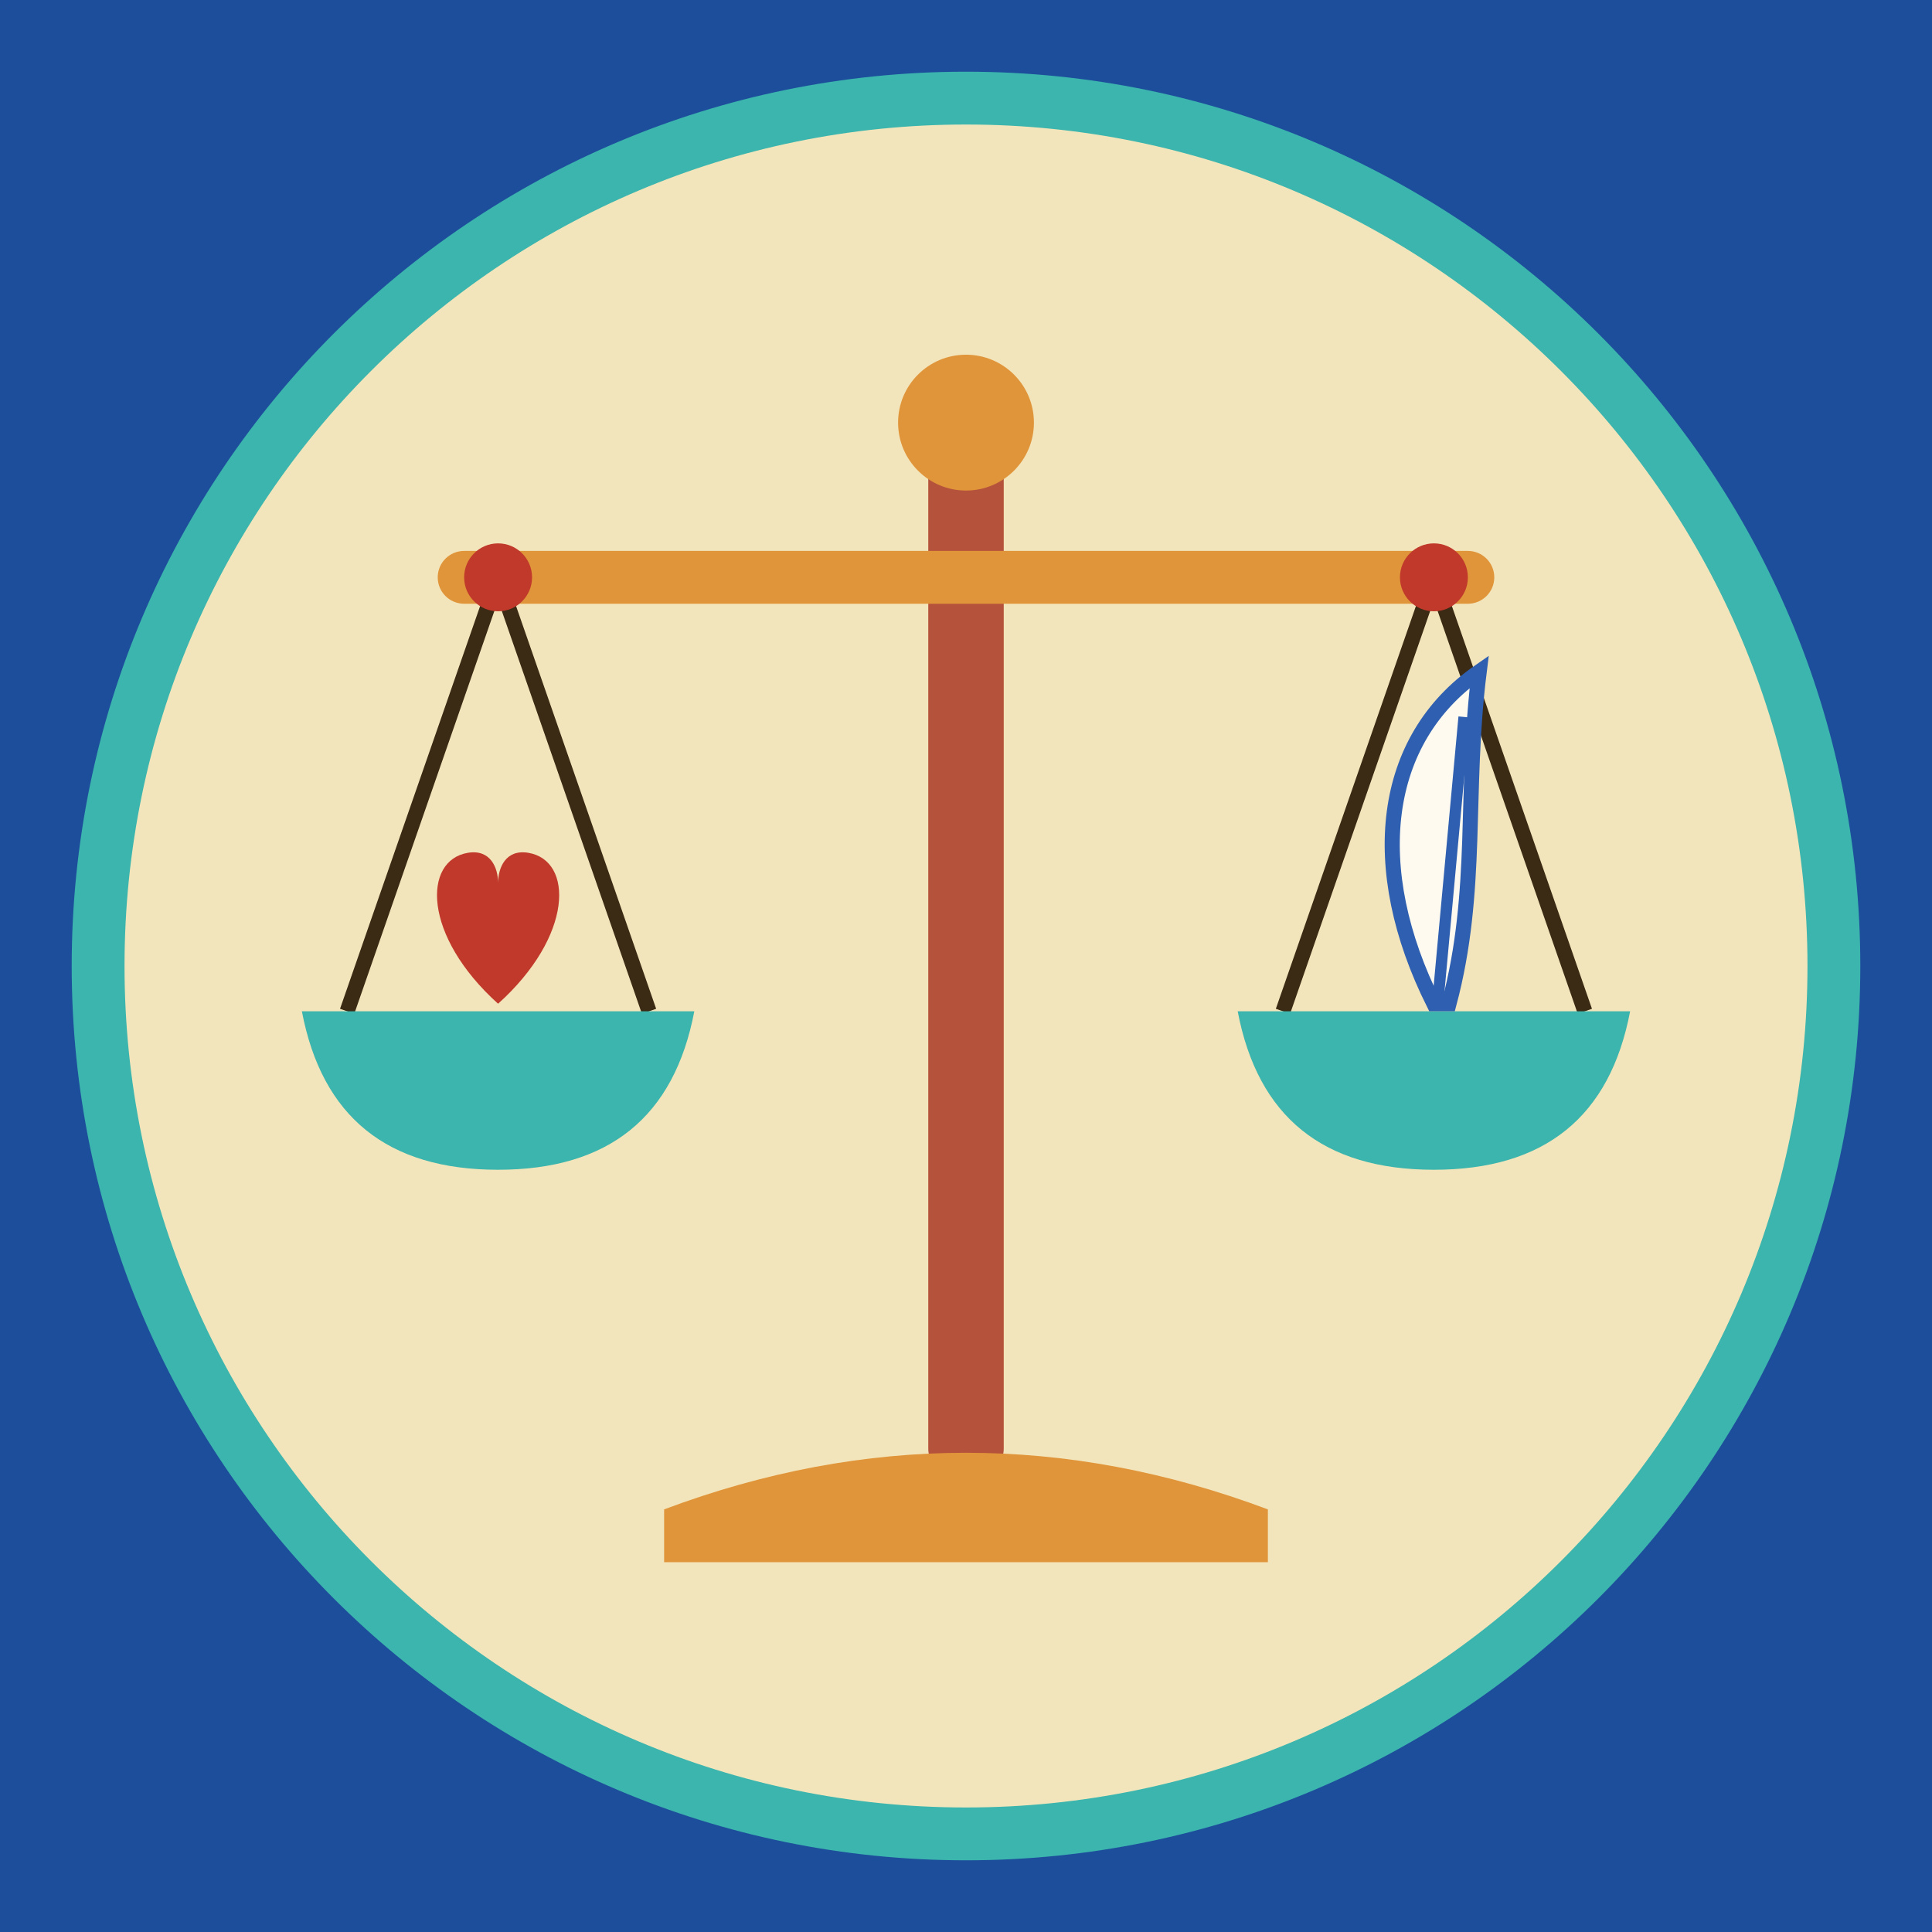
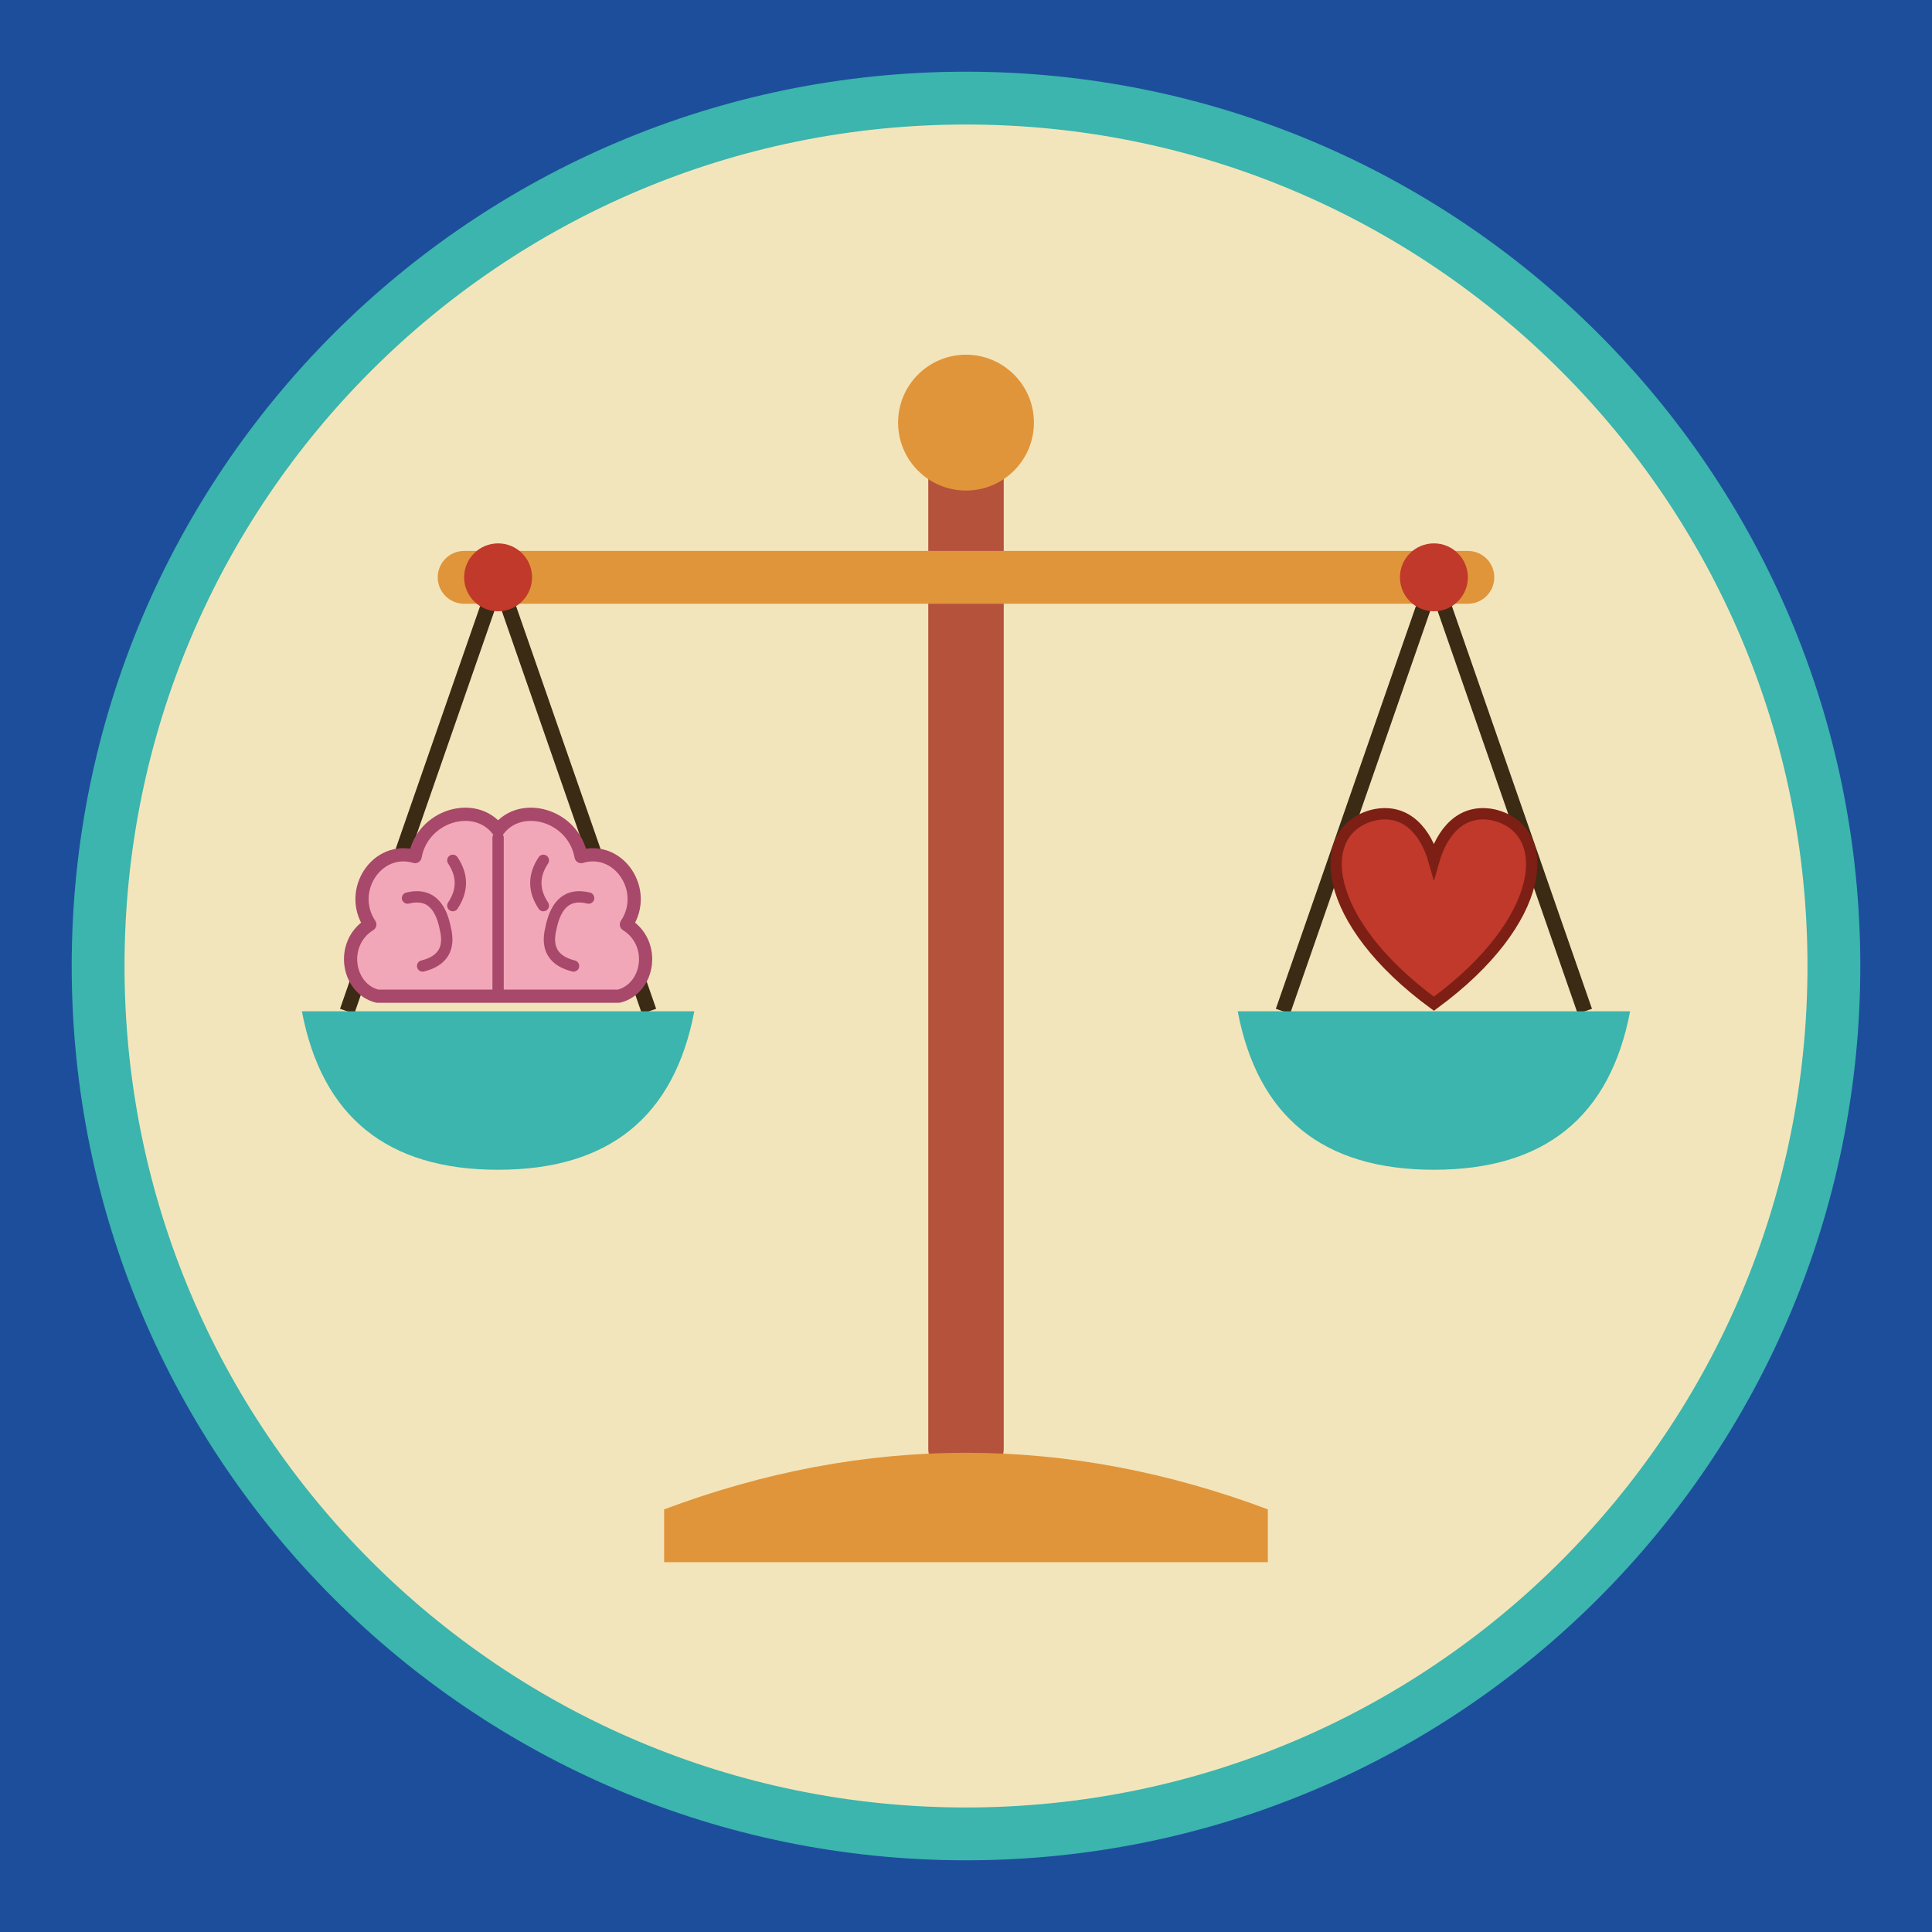
<svg xmlns="http://www.w3.org/2000/svg" viewBox="0 0 512 512">
-   <rect width="512" height="512" rx="0" fill="#1d4e9b" />
+   <rect width="512" height="512" fill="#1d4e9b" />
  <circle cx="256" cy="256" r="230" fill="#f3e5bb" />
  <circle cx="256" cy="256" r="230" fill="none" stroke="#3bb5ad" stroke-width="14" />
  <rect x="246" y="120" width="20" height="270" rx="6" fill="#b5523b" />
  <path d="M176 400 Q256 370 336 400 L336 414 L176 414 Z" fill="#e0953a" />
  <circle cx="256" cy="112" r="18" fill="#e0953a" />
  <rect x="116" y="146" width="280" height="14" rx="7" fill="#e0953a" />
  <g stroke="#3b2a14" stroke-width="4">
    <line x1="132" y1="153" x2="92" y2="268" />
    <line x1="132" y1="153" x2="172" y2="268" />
    <line x1="380" y1="153" x2="340" y2="268" />
    <line x1="380" y1="153" x2="420" y2="268" />
  </g>
  <circle cx="132" cy="153" r="9" fill="#c0392b" />
  <circle cx="380" cy="153" r="9" fill="#c0392b" />
  <path d="M80 268 H184 Q176 310 132 310 Q88 310 80 268 Z" fill="#3bb5ad" />
  <path d="M328 268 H432 Q424 310 380 310 Q336 310 328 268 Z" fill="#3bb5ad" />
-   <path d="M132 266 C112 248 112 228 124 226 C130 225 132 230 132 234 C132 230 134 225 140 226 C152 228 152 248 132 266 Z" fill="#c0392b" />
-   <path d="M380 266 C362 230 366 196 392 178 C388 210 392 236 384 266 Z" fill="#fffaf0" stroke="#2f5fb0" stroke-width="4" />
-   <line x1="381" y1="266" x2="388" y2="190" stroke="#2f5fb0" stroke-width="3" />
+   <g>
+     <path d="M100 264 C92 262 90 250 98 245 C92 236 100 224 110 227 C112 216 126 212 132 220 C138 212 152 216 154 227 C164 224 172 236 166 245 C174 250 172 262 164 264 Z" fill="#f2a7b8" stroke="#a8486a" stroke-width="3.5" stroke-linejoin="round" />
+     <g fill="none" stroke="#a8486a" stroke-width="3" stroke-linecap="round">
+       <path d="M132 222 V264" />
+       <path d="M108 238 Q116 236 118 246 Q120 254 112 256" />
+       <path d="M156 238 Q148 236 146 246 Q144 254 152 256" />
+       <path d="M120 228 Q124 234 120 240" />
+       <path d="M144 228 Q140 234 144 240" />
+     </g>
+   </g>
+   <path d="M380 266 C350 244 348 220 364 216 C373 214 378 221 380 228 C382 221 387 214 396 216 C412 220 410 244 380 266 Z" fill="#c0392b" stroke="#7d1f15" stroke-width="3" />
</svg>
